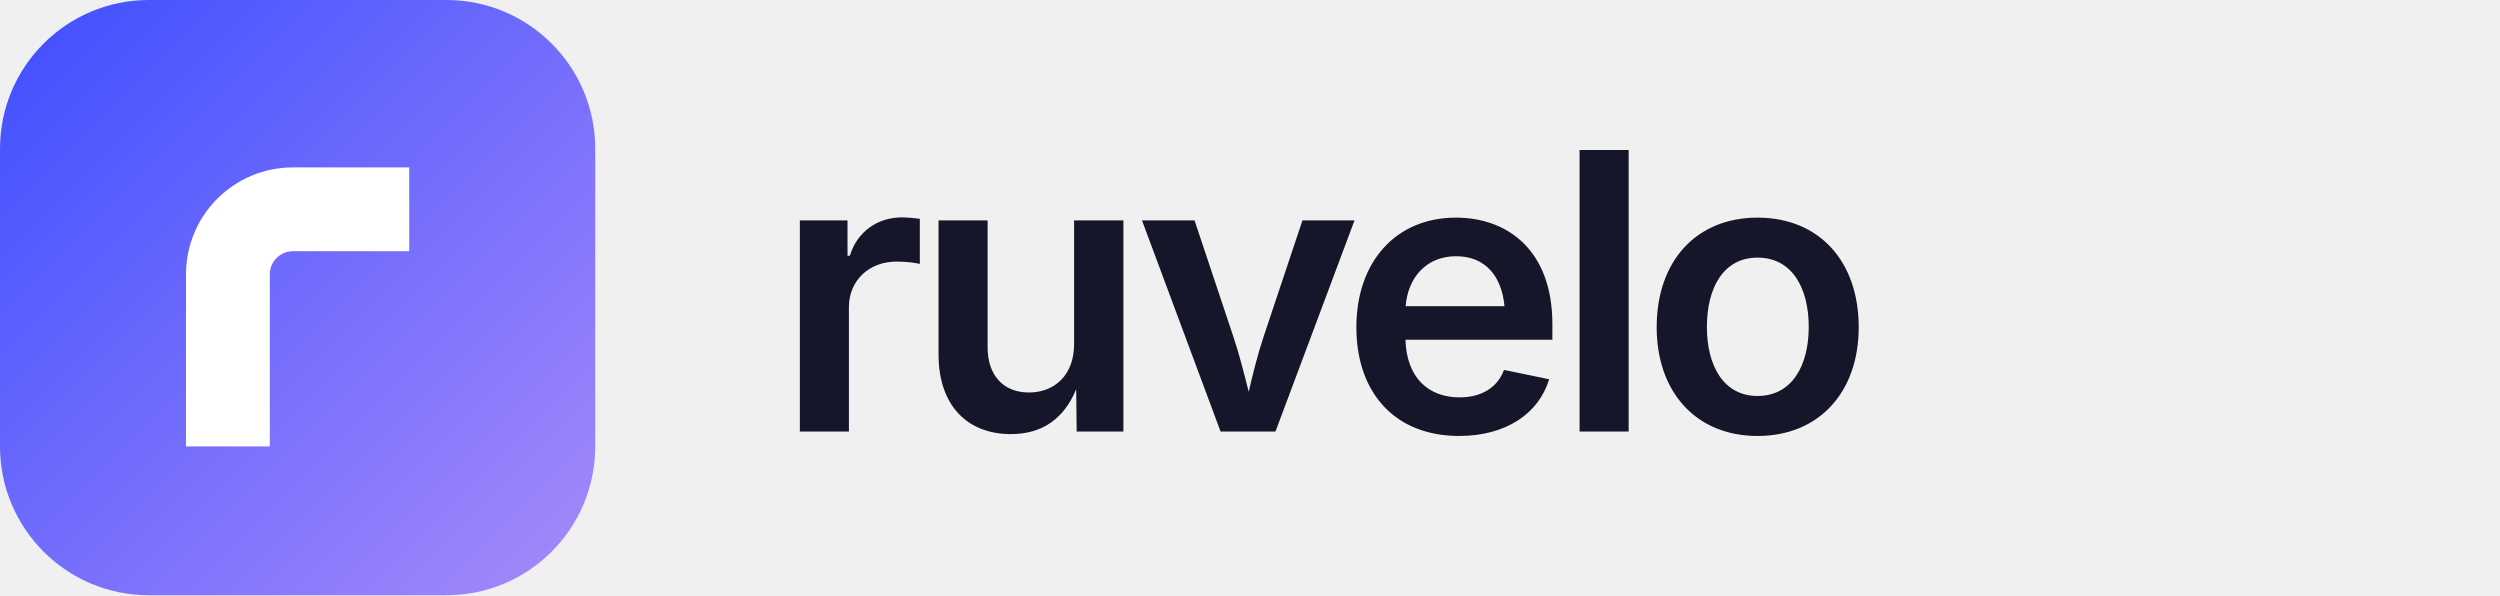
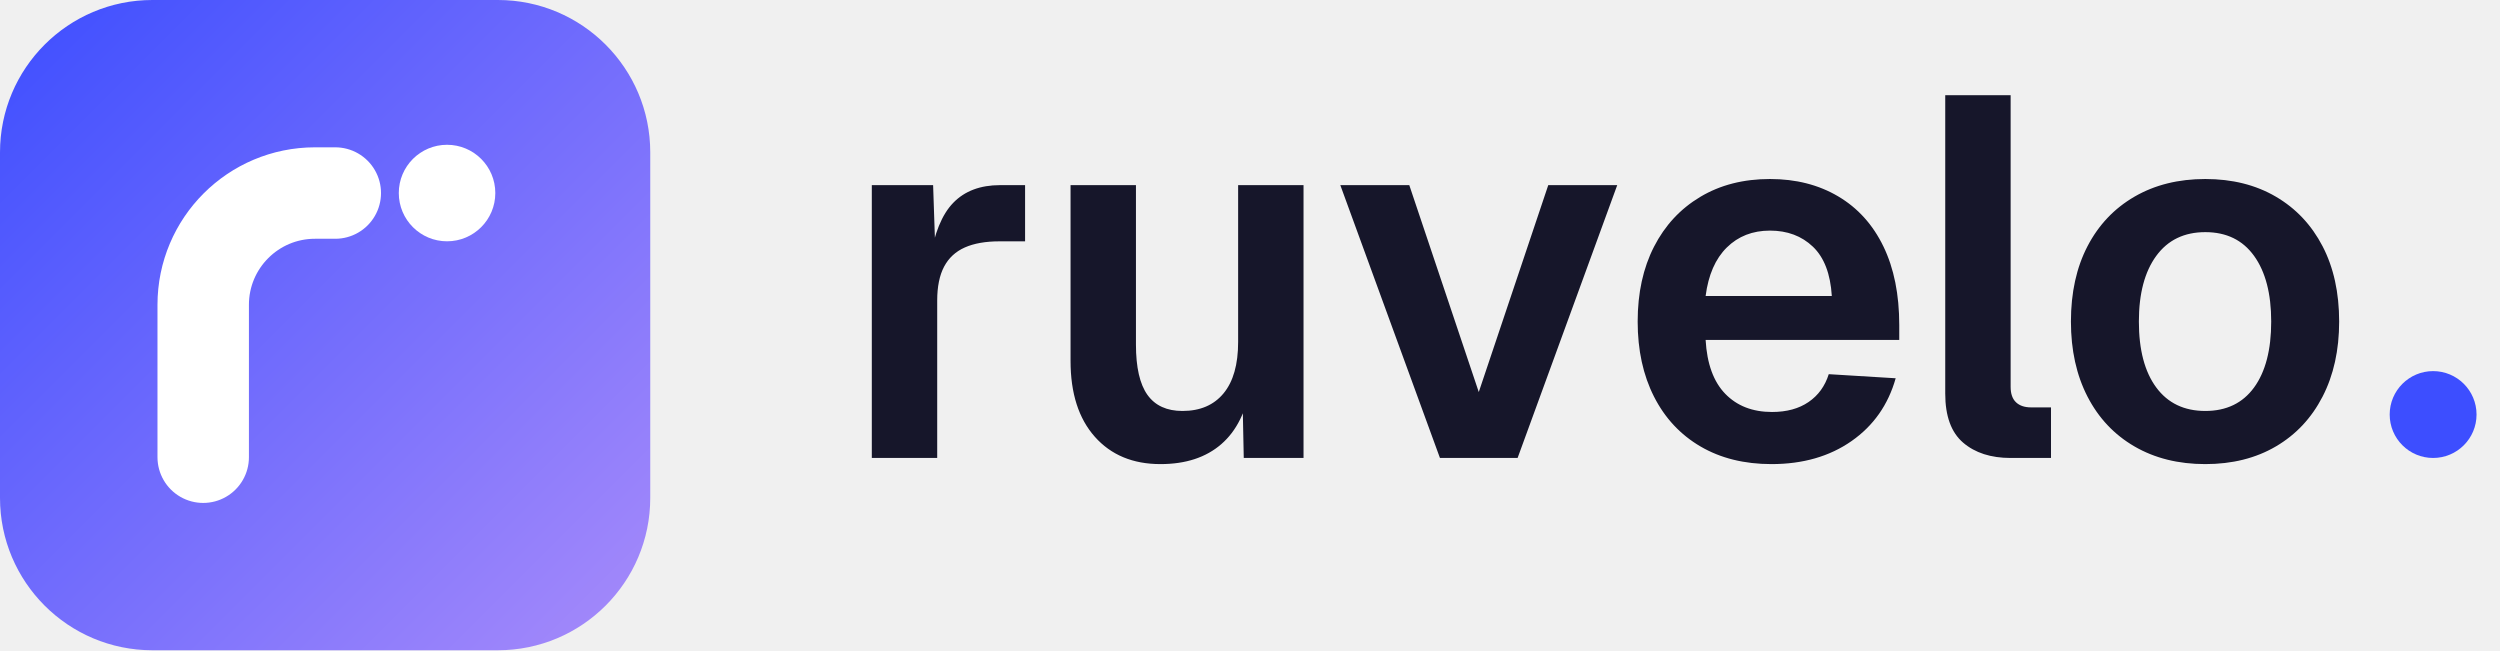
- <svg xmlns="http://www.w3.org/2000/svg" viewBox="0 0 168 40" role="img" aria-label="Ruvelo">
+ <svg xmlns="http://www.w3.org/2000/svg" viewBox="0 0 215.3 56" role="img" aria-label="Ruvelo">
  <defs>
-     <linearGradient id="g" x1="0" y1="0" x2="1" y2="1">
+     <linearGradient id="rv-g" x1="0" y1="0" x2="1" y2="1">
      <stop offset="0" stop-color="#3D4EFF" />
      <stop offset="1" stop-color="#A78BFA" />
    </linearGradient>
  </defs>
-   <rect width="40" height="40" rx="10" fill="url(#g)" />
-   <path fill="#fff" d="M12.5 30V18.44C12.5 14.46 15.71 11.25 19.69 11.25H27.5v5.63h-7.81c-.86 0-1.56.7-1.56 1.56V30z" />
-   <text x="52" y="29" font-family="Geist, Inter, ui-sans-serif, system-ui, sans-serif" font-size="26" font-weight="600" letter-spacing="-1" fill="#16162A">ruvelo</text>
+   <svg width="56" height="56" viewBox="0 0 64 64">
+     <rect width="64" height="64" rx="15" fill="url(#rv-g)" />
+     <path d="M20 45V30a11 11 0 0 1 11-11h2" fill="none" stroke="#fff" stroke-width="9" stroke-linecap="round" />
+     <circle cx="44" cy="19" r="4.75" fill="#fff" />
+   </svg>
+   <g transform="translate(72 39.44)">
+     <path d="M3.08 0.0V-23.496H8.36L8.58 -16.984L8.096 -17.072Q8.624 -20.46 10.098 -21.978Q11.572 -23.496 14.124 -23.496H16.28V-18.656H14.08Q12.276 -18.656 11.088 -18.128Q9.9 -17.6 9.306 -16.478Q8.712 -15.356 8.712 -13.552V0.0ZM27.94 0.528Q24.376 0.528 22.286 -1.826Q20.196 -4.18 20.196 -8.36V-23.496H25.828V-9.768Q25.828 -6.82 26.818 -5.434Q27.808 -4.048 29.832 -4.048Q32.12 -4.048 33.374 -5.566Q34.628 -7.084 34.628 -9.988V-23.496H40.26V0.0H35.112L34.98 -6.468L35.684 -6.248Q35.156 -2.904 33.176 -1.188Q31.196 0.528 27.94 0.528ZM52.008 0.0 43.428 -23.496H49.368L55.352 -5.676L61.336 -23.496H67.276L58.696 0.0ZM80.564 0.528Q77.044 0.528 74.448 -0.99Q71.852 -2.508 70.444 -5.28Q69.036 -8.052 69.036 -11.748Q69.036 -15.444 70.444 -18.194Q71.852 -20.944 74.426 -22.484Q77.0 -24.024 80.432 -24.024Q83.776 -24.024 86.306 -22.528Q88.836 -21.032 90.2 -18.216Q91.564 -15.4 91.564 -11.44V-10.164H74.888Q75.064 -7.084 76.582 -5.522Q78.1 -3.96 80.608 -3.96Q82.5 -3.96 83.754 -4.818Q85.008 -5.676 85.492 -7.216L91.256 -6.864Q90.288 -3.432 87.45 -1.452Q84.612 0.528 80.564 0.528ZM74.888 -13.948H85.756Q85.58 -16.808 84.128 -18.194Q82.676 -19.58 80.432 -19.58Q78.188 -19.58 76.714 -18.128Q75.24 -16.676 74.888 -13.948ZM101.156 0.0Q98.604 0.0 97.064 -1.32Q95.524 -2.64 95.524 -5.544V-31.24H101.156V-6.116Q101.156 -5.236 101.618 -4.796Q102.08 -4.356 102.916 -4.356H104.632V0.0ZM117.92 0.528Q114.444 0.528 111.826 -0.99Q109.208 -2.508 107.778 -5.28Q106.348 -8.052 106.348 -11.748Q106.348 -15.488 107.778 -18.238Q109.208 -20.988 111.826 -22.506Q114.444 -24.024 117.92 -24.024Q121.396 -24.024 123.992 -22.506Q126.588 -20.988 128.018 -18.238Q129.448 -15.488 129.448 -11.748Q129.448 -8.052 128.018 -5.28Q126.588 -2.508 123.992 -0.99Q121.396 0.528 117.92 0.528ZM117.92 -4.048Q120.648 -4.048 122.122 -6.072Q123.596 -8.096 123.596 -11.748Q123.596 -15.356 122.122 -17.402Q120.648 -19.448 117.92 -19.448Q115.192 -19.448 113.696 -17.402Q112.2 -15.356 112.2 -11.748Q112.2 -8.096 113.696 -6.072Q115.192 -4.048 117.92 -4.048Z" fill="#16162A" />
+     <circle cx="137.54" cy="-3.74" r="3.74" fill="#3D4EFF" />
+   </g>
</svg>
